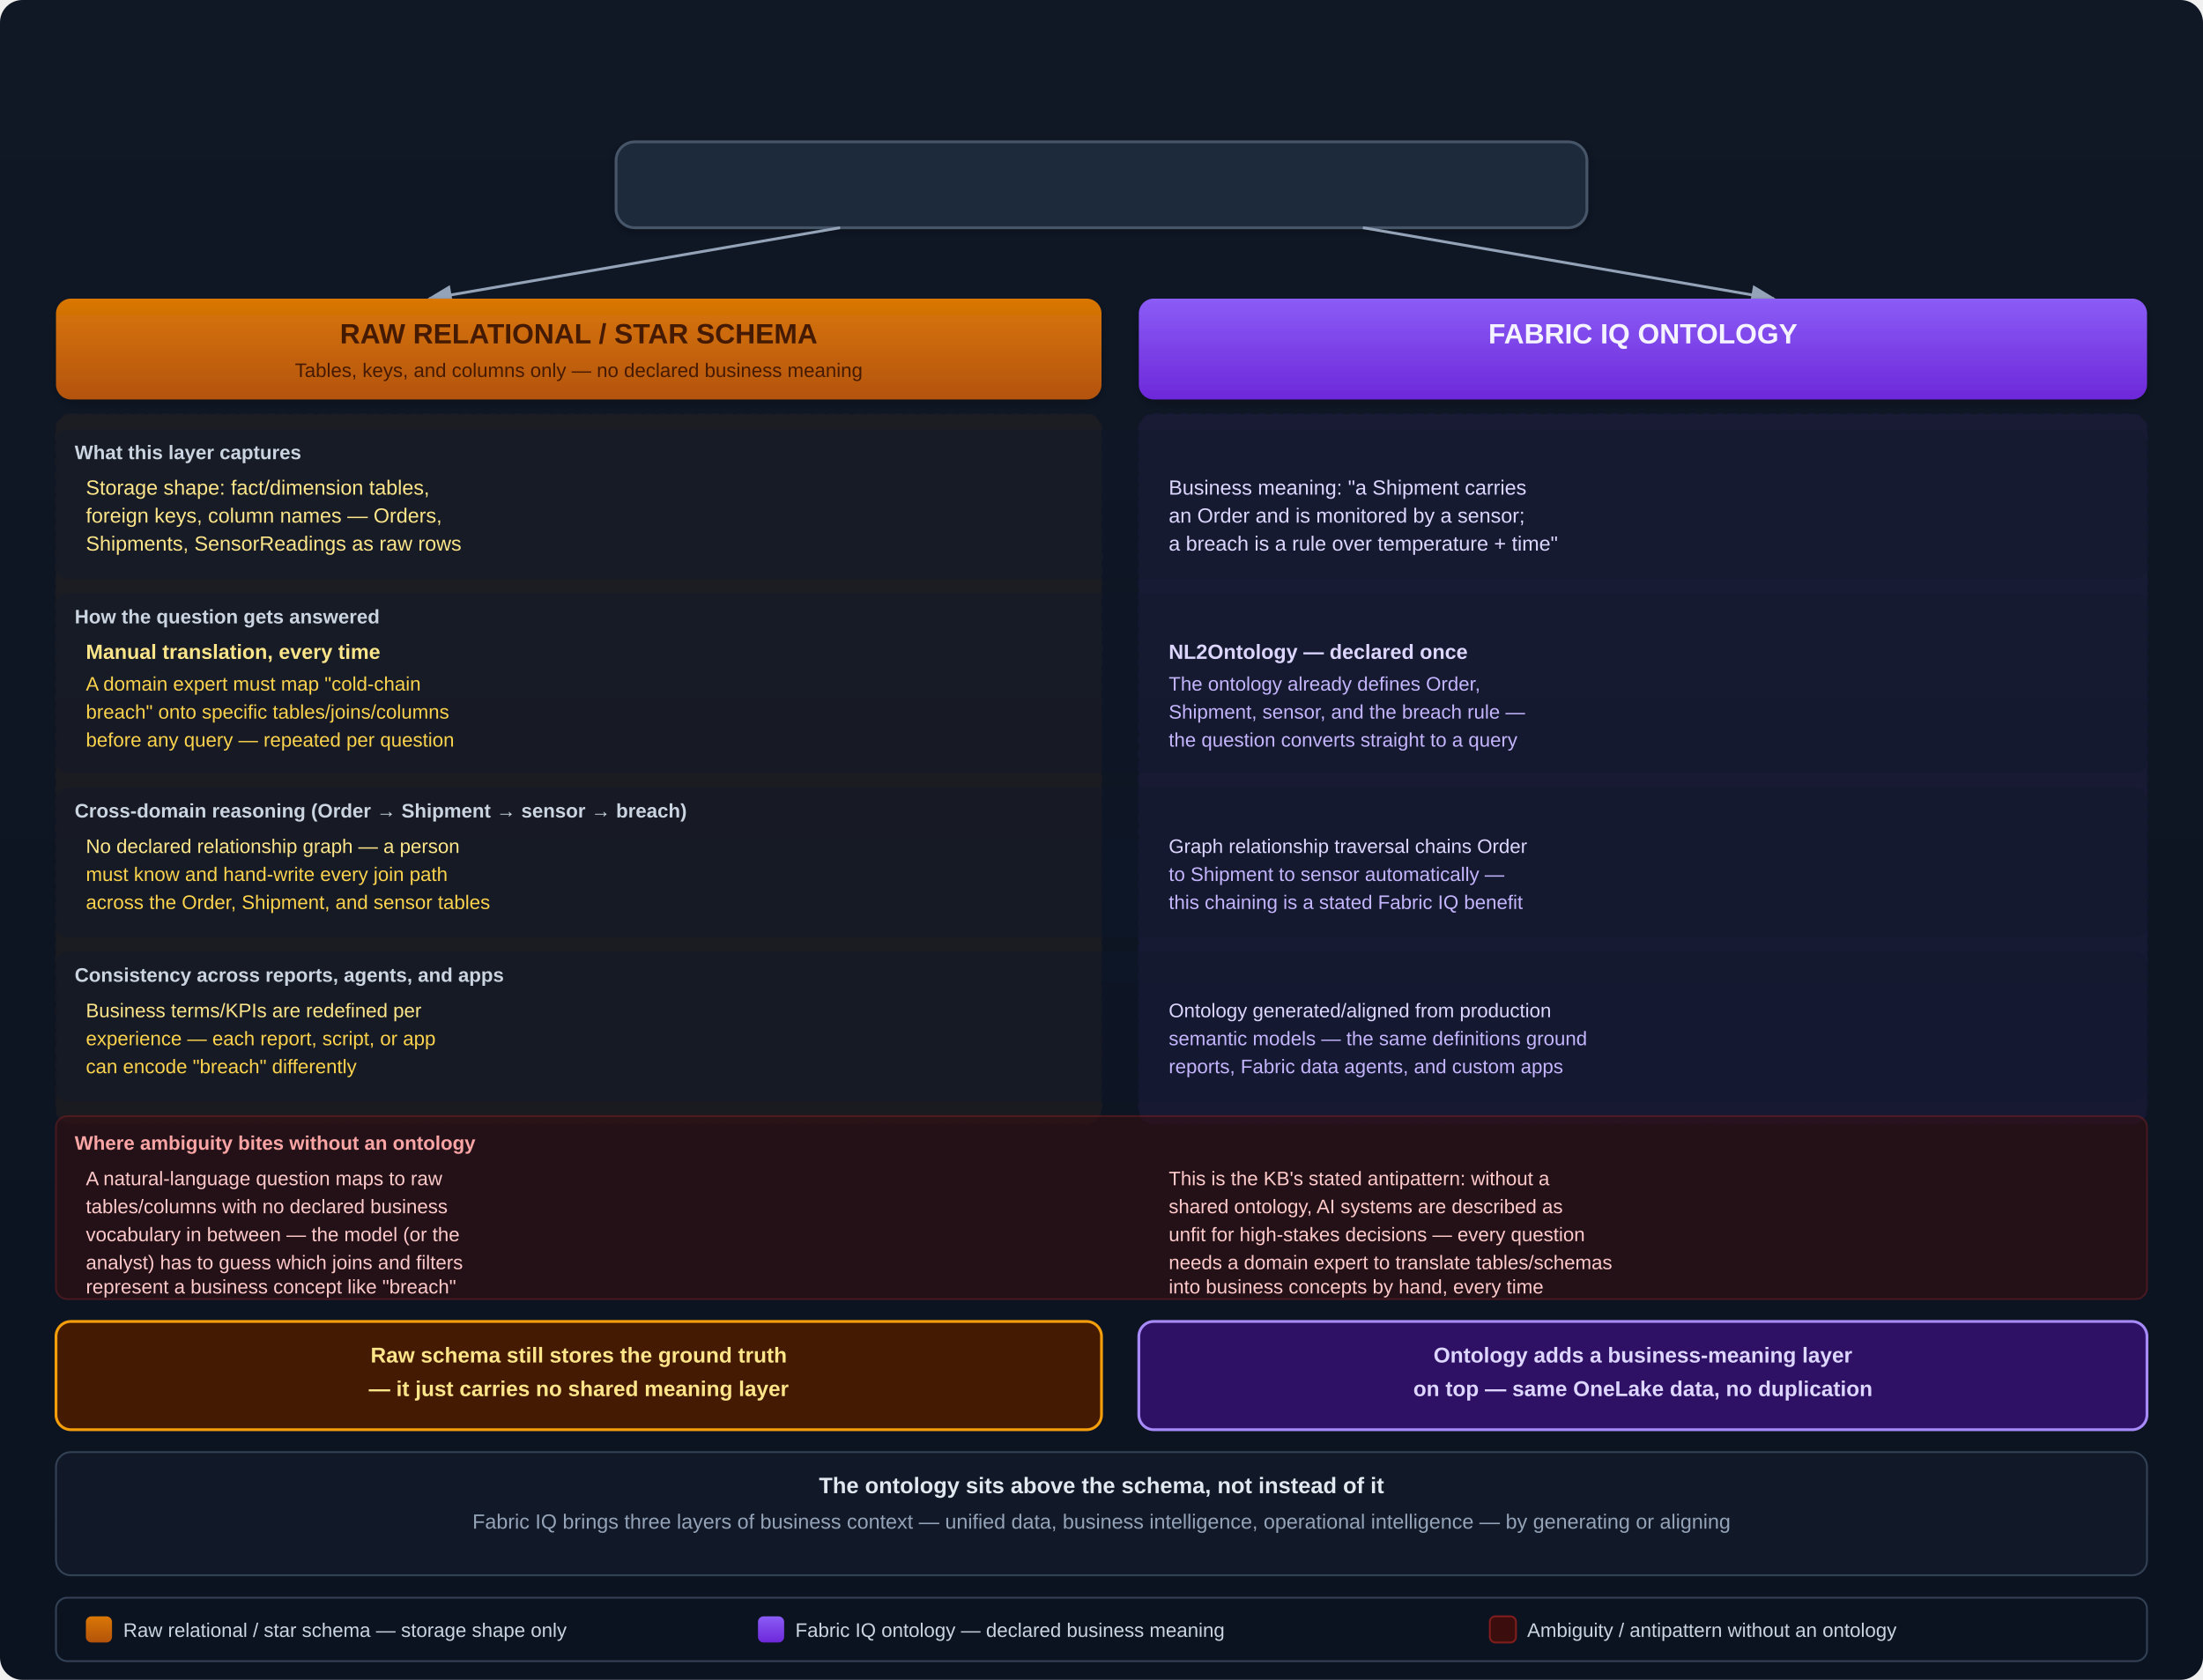
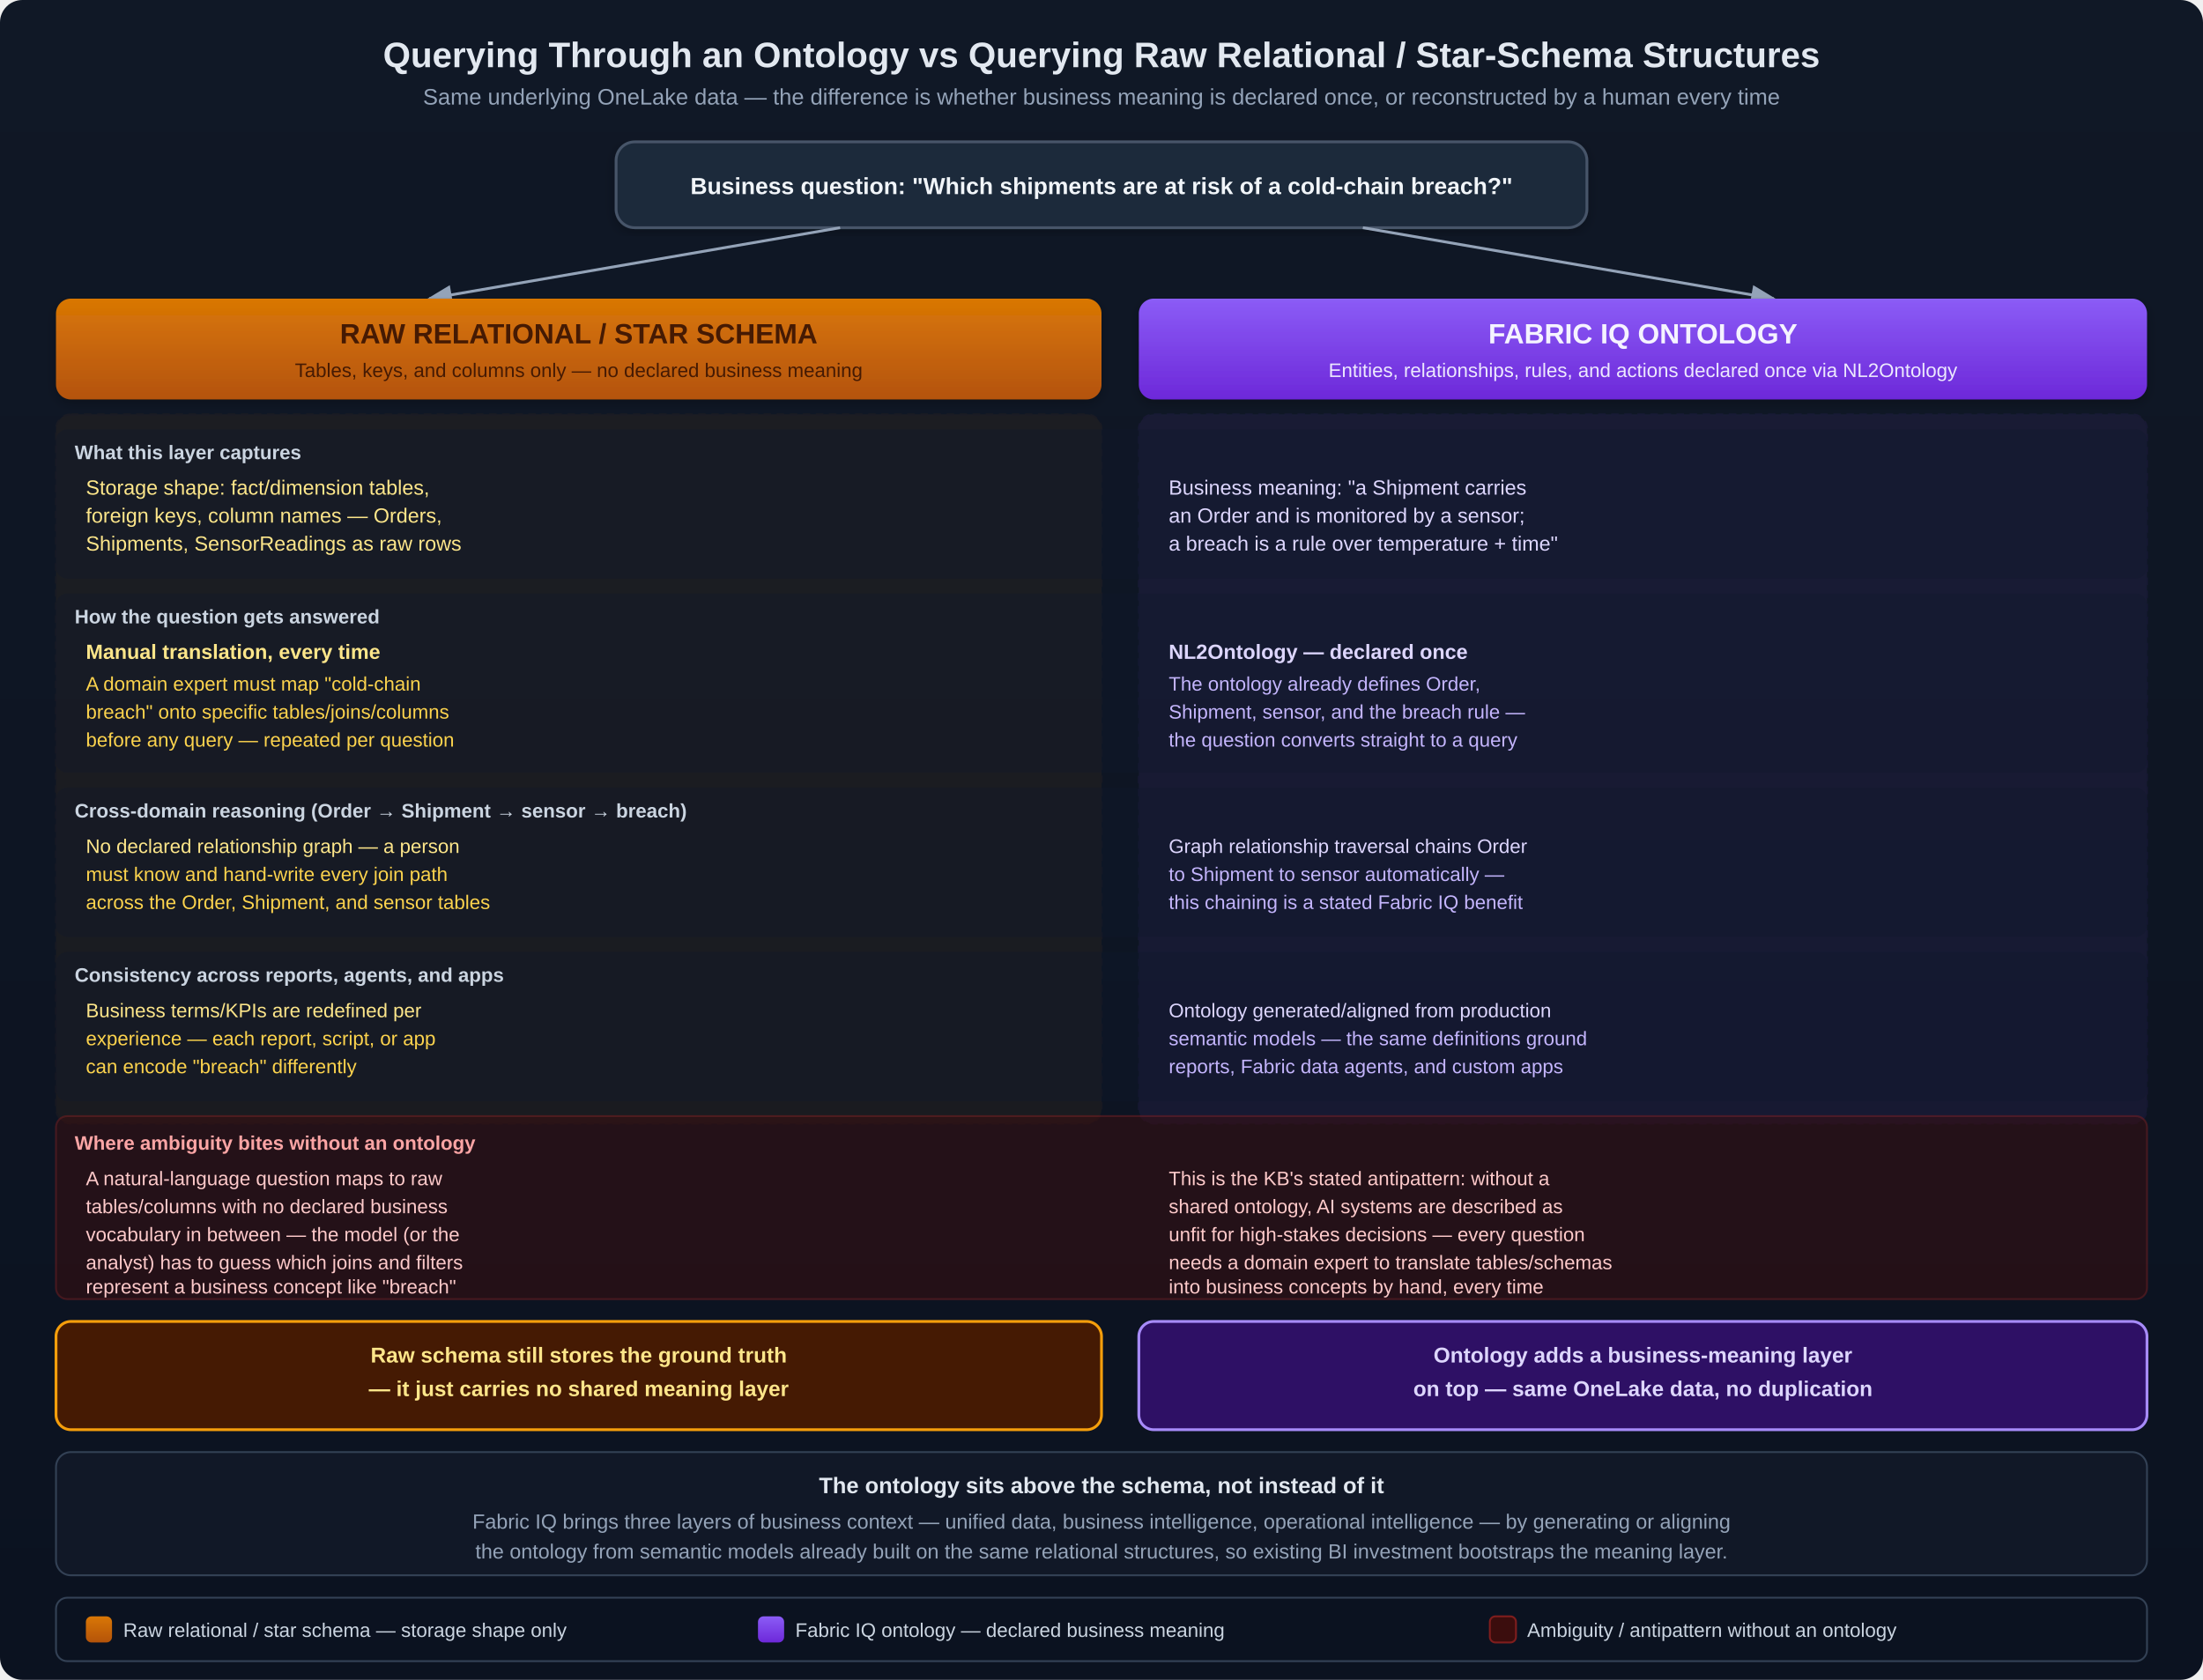
<svg xmlns="http://www.w3.org/2000/svg" viewBox="0 0 1180 900" width="1180" height="900" font-family="Segoe UI, Arial, sans-serif" font-size="13" role="img" aria-labelledby="fabric-iq-vs-star-schema-title fabric-iq-vs-star-schema-desc" data-diagram-id="fabric-iq-vs-star-schema">
  <defs>
    <linearGradient id="bgGrad2" x1="0" y1="0" x2="0" y2="1">
      <stop offset="0%" stop-color="#101826" />
      <stop offset="100%" stop-color="#0b1220" />
    </linearGradient>
    <linearGradient id="rawGrad" x1="0" y1="0" x2="0" y2="1">
      <stop offset="0%" stop-color="#d97706" />
      <stop offset="100%" stop-color="#b45309" />
    </linearGradient>
    <linearGradient id="ontGrad" x1="0" y1="0" x2="0" y2="1">
      <stop offset="0%" stop-color="#8b5cf6" />
      <stop offset="100%" stop-color="#6d28d9" />
    </linearGradient>
    <marker id="dArrow" markerWidth="9" markerHeight="7" refX="8" refY="3.5" orient="auto">
      <polygon points="0 0, 9 3.5, 0 7" fill="#94a3b8" />
    </marker>
    <marker id="dArrowRed" markerWidth="9" markerHeight="7" refX="8" refY="3.5" orient="auto">
      <polygon points="0 0, 9 3.5, 0 7" fill="#f87171" />
    </marker>
    <marker id="dArrowGreen" markerWidth="9" markerHeight="7" refX="8" refY="3.5" orient="auto">
      <polygon points="0 0, 9 3.5, 0 7" fill="#5eead4" />
    </marker>
    <filter id="dShadow" x="-5%" y="-5%" width="110%" height="115%">
      <feDropShadow dx="0" dy="2" stdDeviation="3" flood-color="#00000040" />
    </filter>
  </defs>
  <rect width="1180" height="900" fill="url(#bgGrad2)" rx="12" />
-   <text x="590" y="36" text-anchor="middle" font-size="19" font-weight="700" fill="#e2e8f0" data-node-id="raw-nl2sql" tabindex="0" aria-label="NL2SQL over raw star schema" />
-   <text x="590" y="56" text-anchor="middle" font-size="12" fill="#94a3b8" data-node-id="warning-inconsistent-definitions" tabindex="0" aria-label="Real failure: two teams, two definitions" />
+   <g data-node-id="raw-nl2sql" role="group" tabindex="0" aria-label="NL2SQL over raw star schema">
+     <rect x="380.0" y="0.7" width="420" height="49" rx="6" fill="#fff" fill-opacity="0.001" pointer-events="all" />
+     <text x="590" y="36" text-anchor="middle" font-size="19" font-weight="700" fill="#e2e8f0">
+     Querying Through an Ontology vs Querying Raw Relational / Star-Schema Structures
+   </text>
+   </g>
+   <g data-node-id="warning-inconsistent-definitions" role="group" tabindex="0" aria-label="Real failure: two teams, two definitions">
+     <rect x="380.0" y="33.0" width="420" height="32" rx="6" fill="#fff" fill-opacity="0.001" pointer-events="all" />
+     <text x="590" y="56" text-anchor="middle" font-size="12" fill="#94a3b8">
+     Same underlying OneLake data — the difference is whether business meaning is declared once, or reconstructed by a human every time
+   </text>
+   </g>
  <rect x="330" y="76" width="520" height="46" rx="10" fill="#1e293b" stroke="#475569" stroke-width="1.5" filter="url(#dShadow)" />
-   <text x="590" y="104" text-anchor="middle" font-size="12.5" font-weight="700" fill="#f1f5f9" data-node-id="business-question" tabindex="0" aria-label="Business question" />
+   <g data-node-id="business-question" role="group" tabindex="0" aria-label="Business question">
+     <rect x="380.0" y="80.2" width="420" height="33" rx="6" fill="#fff" fill-opacity="0.001" pointer-events="all" />
+     <text x="590" y="104" text-anchor="middle" font-size="12.5" font-weight="700" fill="#f1f5f9">Business question: "Which shipments are at risk of a cold-chain breach?"</text>
+   </g>
  <line x1="450" y1="122" x2="230" y2="160" stroke="#94a3b8" stroke-width="1.5" marker-end="url(#dArrow)" />
  <line x1="730" y1="122" x2="950" y2="160" stroke="#94a3b8" stroke-width="1.5" marker-end="url(#dArrow)" />
  <rect x="30" y="160" width="560" height="54" rx="8" fill="url(#rawGrad)" filter="url(#dShadow)" />
  <text x="310" y="184" text-anchor="middle" font-size="15" font-weight="700" fill="#451a03">RAW RELATIONAL / STAR SCHEMA</text>
  <text x="310" y="202" text-anchor="middle" font-size="10.5" fill="#451a03">Tables, keys, and columns only — no declared business meaning</text>
  <rect x="610" y="160" width="540" height="54" rx="8" fill="url(#ontGrad)" filter="url(#dShadow)" />
  <text x="880" y="184" text-anchor="middle" font-size="15" font-weight="700" fill="#f5f3ff">FABRIC IQ ONTOLOGY</text>
-   <text x="880" y="202" text-anchor="middle" font-size="10.5" fill="#ede9fe" data-node-id="ontology-nl2ontology" tabindex="0" aria-label="NL2Ontology over Fabric IQ ontology" />
+   <g data-node-id="ontology-nl2ontology" role="group" tabindex="0" aria-label="NL2Ontology over Fabric IQ ontology">
+     <rect x="670.0" y="179.0" width="420" height="32" rx="6" fill="#fff" fill-opacity="0.001" pointer-events="all" />
+     <text x="880" y="202" text-anchor="middle" font-size="10.5" fill="#ede9fe">Entities, relationships, rules, and actions declared once via NL2Ontology</text>
+   </g>
  <rect x="30" y="222" width="560" height="380" rx="8" fill="#d97706" opacity="0.07" stroke="#b45309" stroke-width="1" stroke-dasharray="4,3" />
  <rect x="610" y="222" width="540" height="380" rx="8" fill="#8b5cf6" opacity="0.08" stroke="#7c3aed" stroke-width="1" stroke-dasharray="4,3" />
  <rect x="30" y="230" width="1120" height="80" rx="6" fill="#0f172a" opacity="0.35" />
  <text x="40" y="246" font-size="10.5" font-weight="700" fill="#cbd5e1">What this layer captures</text>
  <text x="46" y="265" font-size="11" fill="#fde68a">Storage shape: fact/dimension tables,</text>
  <text x="46" y="280" font-size="11" fill="#fde68a">foreign keys, column names — Orders,</text>
  <text x="46" y="295" font-size="11" fill="#fde68a">Shipments, SensorReadings as raw rows</text>
  <text x="626" y="265" font-size="11" fill="#ddd6fe">Business meaning: "a Shipment carries</text>
  <text x="626" y="280" font-size="11" fill="#ddd6fe">an Order and is monitored by a sensor;</text>
  <text x="626" y="295" font-size="11" fill="#ddd6fe">a breach is a rule over temperature + time"</text>
  <rect x="30" y="318" width="1120" height="96" rx="6" fill="#0f172a" opacity="0.35" />
  <text x="40" y="334" font-size="10.5" font-weight="700" fill="#cbd5e1">How the question gets answered</text>
  <text x="46" y="353" font-size="11" fill="#fde68a" font-weight="600">Manual translation, every time</text>
  <text x="46" y="370" font-size="10.5" fill="#fcd34d">A domain expert must map "cold-chain</text>
  <text x="46" y="385" font-size="10.5" fill="#fcd34d">breach" onto specific tables/joins/columns</text>
  <text x="46" y="400" font-size="10.5" fill="#fcd34d">before any query — repeated per question</text>
  <text x="626" y="353" font-size="11" fill="#ddd6fe" font-weight="600">NL2Ontology — declared once</text>
  <text x="626" y="370" font-size="10.5" fill="#c4b5fd">The ontology already defines Order,</text>
  <text x="626" y="385" font-size="10.5" fill="#c4b5fd">Shipment, sensor, and the breach rule —</text>
  <text x="626" y="400" font-size="10.5" fill="#c4b5fd">the question converts straight to a query</text>
  <rect x="30" y="422" width="1120" height="80" rx="6" fill="#0f172a" opacity="0.35" />
  <text x="40" y="438" font-size="10.5" font-weight="700" fill="#cbd5e1">Cross-domain reasoning (Order → Shipment → sensor → breach)</text>
  <text x="46" y="457" font-size="10.5" fill="#fde68a">No declared relationship graph — a person</text>
  <text x="46" y="472" font-size="10.5" fill="#fcd34d">must know and hand-write every join path</text>
  <text x="46" y="487" font-size="10.5" fill="#fcd34d">across the Order, Shipment, and sensor tables</text>
  <text x="626" y="457" font-size="10.5" fill="#ddd6fe">Graph relationship traversal chains Order</text>
  <text x="626" y="472" font-size="10.5" fill="#c4b5fd">to Shipment to sensor automatically —</text>
  <text x="626" y="487" font-size="10.5" fill="#c4b5fd">this chaining is a stated Fabric IQ benefit</text>
  <rect x="30" y="510" width="1120" height="80" rx="6" fill="#0f172a" opacity="0.35" />
  <text x="40" y="526" font-size="10.5" font-weight="700" fill="#cbd5e1">Consistency across reports, agents, and apps</text>
  <text x="46" y="545" font-size="10.5" fill="#fde68a">Business terms/KPIs are redefined per</text>
  <text x="46" y="560" font-size="10.5" fill="#fcd34d">experience — each report, script, or app</text>
  <text x="46" y="575" font-size="10.5" fill="#fcd34d">can encode "breach" differently</text>
  <text x="626" y="545" font-size="10.5" fill="#ddd6fe">Ontology generated/aligned from production</text>
  <text x="626" y="560" font-size="10.5" fill="#c4b5fd">semantic models — the same definitions ground</text>
  <text x="626" y="575" font-size="10.5" fill="#c4b5fd">reports, Fabric data agents, and custom apps</text>
  <rect x="30" y="598" width="1120" height="98" rx="6" fill="#3b0d0d" opacity="0.5" stroke="#7f1d1d" stroke-width="1" />
  <text x="40" y="616" font-size="10.5" font-weight="700" fill="#fca5a5">Where ambiguity bites without an ontology</text>
  <text x="46" y="635" font-size="10.5" fill="#fecaca">A natural-language question maps to raw</text>
  <text x="46" y="650" font-size="10.5" fill="#fecaca">tables/columns with no declared business</text>
  <text x="46" y="665" font-size="10.5" fill="#fecaca">vocabulary in between — the model (or the</text>
  <text x="46" y="680" font-size="10.5" fill="#fecaca">analyst) has to guess which joins and filters</text>
  <text x="46" y="693" font-size="10.5" fill="#fecaca">represent a business concept like "breach"</text>
  <text x="626" y="635" font-size="10.5" fill="#fecaca">This is the KB's stated antipattern: without a</text>
  <text x="626" y="650" font-size="10.5" fill="#fecaca">shared ontology, AI systems are described as</text>
  <text x="626" y="665" font-size="10.5" fill="#fecaca">unfit for high-stakes decisions — every question</text>
  <text x="626" y="680" font-size="10.5" fill="#fecaca">needs a domain expert to translate tables/schemas</text>
  <text x="626" y="693" font-size="10.5" fill="#fecaca">into business concepts by hand, every time</text>
  <rect x="30" y="708" width="560" height="58" rx="8" fill="#451a03" stroke="#f59e0b" stroke-width="1.5" />
  <text x="310" y="730" text-anchor="middle" font-size="11.5" font-weight="700" fill="#fde68a">Raw schema still stores the ground truth</text>
  <text x="310" y="748" text-anchor="middle" font-size="11.5" font-weight="700" fill="#fde68a">— it just carries no shared meaning layer</text>
  <rect x="610" y="708" width="540" height="58" rx="8" fill="#2e1065" stroke="#a78bfa" stroke-width="1.5" />
  <text x="880" y="730" text-anchor="middle" font-size="11.5" font-weight="700" fill="#ddd6fe">Ontology adds a business-meaning layer</text>
  <text x="880" y="748" text-anchor="middle" font-size="11.5" font-weight="700" fill="#ddd6fe">on top — same OneLake data, no duplication</text>
  <rect x="30" y="778" width="1120" height="66" rx="8" fill="#111827" stroke="#334155" stroke-width="1" />
  <text x="590" y="800" text-anchor="middle" font-size="12" font-weight="700" fill="#e2e8f0">The ontology sits above the schema, not instead of it</text>
  <text x="590" y="819" text-anchor="middle" font-size="11" fill="#94a3b8">
    Fabric IQ brings three layers of business context — unified data, business intelligence, operational intelligence — by generating or aligning
  </text>
-   <text x="590" y="835" text-anchor="middle" font-size="11" fill="#94a3b8" data-node-id="comparison" tabindex="0" aria-label="Comparison: per-build vs shared definition" />
+   <g data-node-id="comparison" role="group" tabindex="0" aria-label="Comparison: per-build vs shared definition">
+     <rect x="380.0" y="812.0" width="420" height="32" rx="6" fill="#fff" fill-opacity="0.001" pointer-events="all" />
+     <text x="590" y="835" text-anchor="middle" font-size="11" fill="#94a3b8">
+     the ontology from semantic models already built on the same relational structures, so existing BI investment bootstraps the meaning layer.
+   </text>
+   </g>
  <rect x="30" y="856" width="1120" height="34" rx="6" fill="#0b1220" stroke="#334155" stroke-width="1" />
  <rect x="46" y="866" width="14" height="14" rx="3" fill="url(#rawGrad)" />
  <text x="66" y="877" font-size="10.5" fill="#cbd5e1">Raw relational / star schema — storage shape only</text>
  <rect x="406" y="866" width="14" height="14" rx="3" fill="url(#ontGrad)" />
  <text x="426" y="877" font-size="10.5" fill="#cbd5e1">Fabric IQ ontology — declared business meaning</text>
  <rect x="798" y="866" width="14" height="14" rx="3" fill="#3b0d0d" stroke="#7f1d1d" />
  <text x="818" y="877" font-size="10.5" fill="#cbd5e1">Ambiguity / antipattern without an ontology</text>
</svg>
